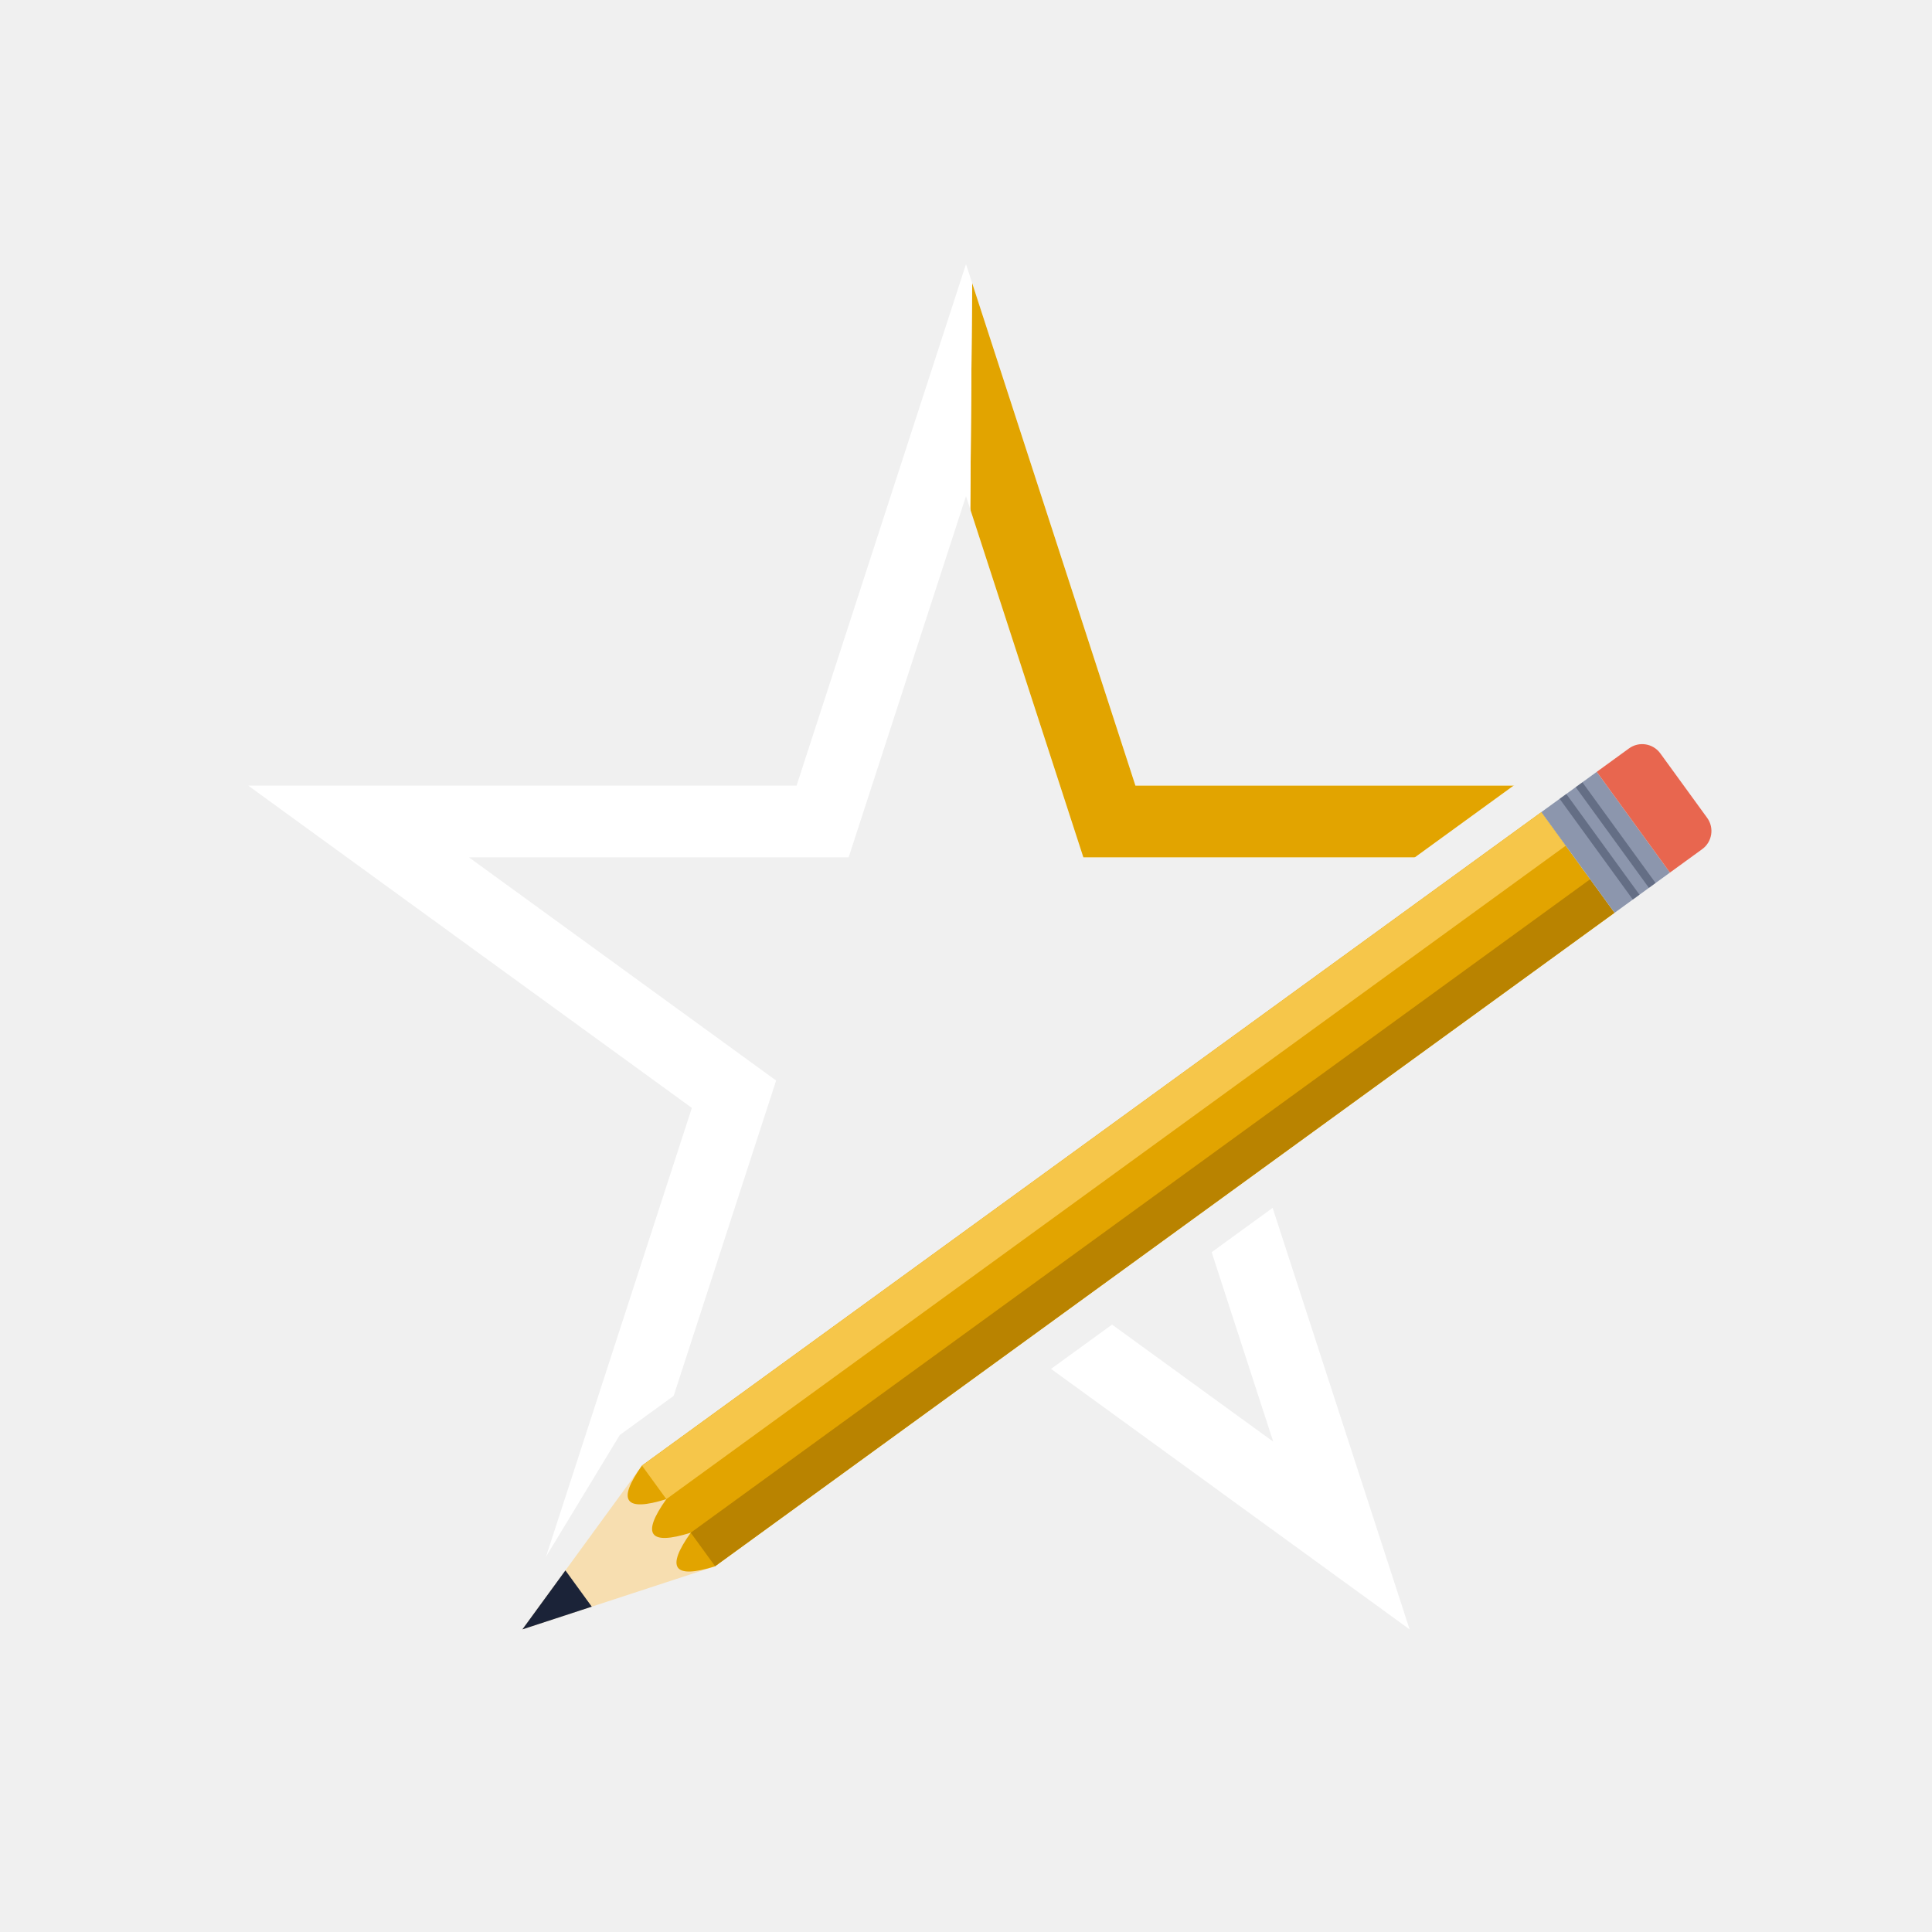
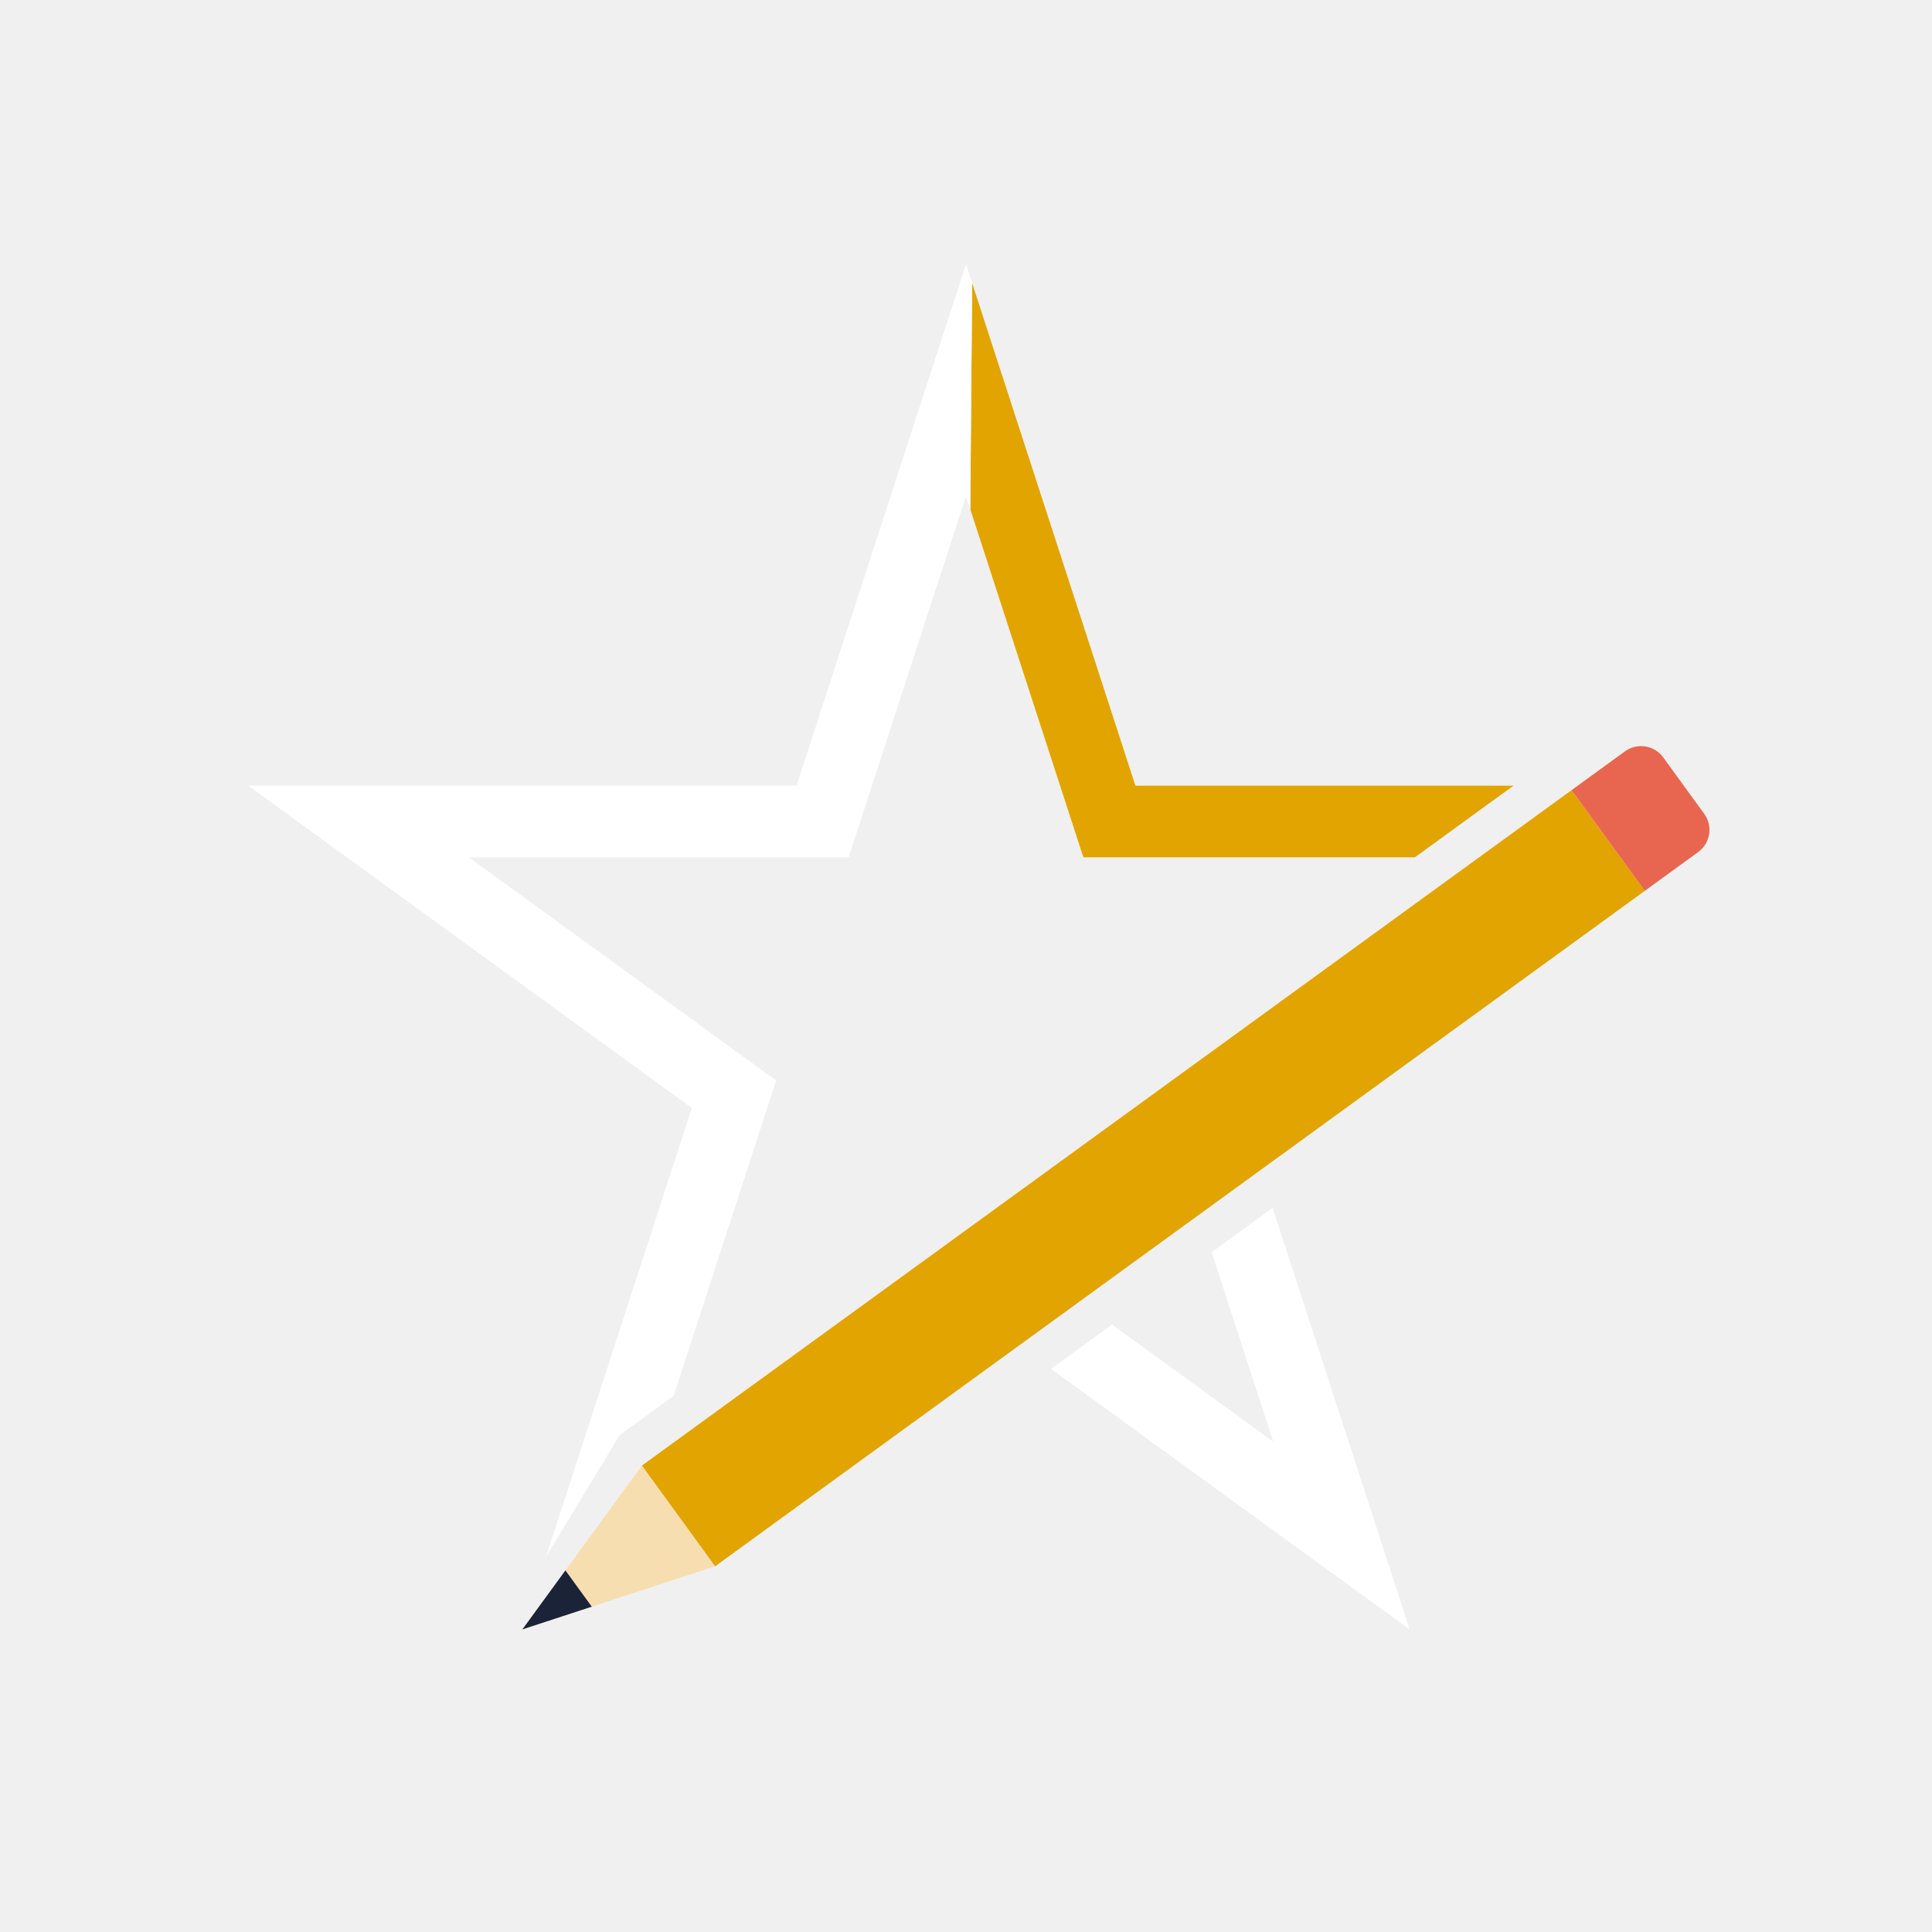
<svg xmlns="http://www.w3.org/2000/svg" viewBox="0 0 512 512">
  <defs>
    <mask id="b-k" maskUnits="userSpaceOnUse" x="0" y="0" width="512" height="512">
      <rect width="512" height="512" fill="#fff" />
      <g fill="#000">
        <g transform="translate(138.44 431.8) rotate(-36)">
          <path d="M-12 0L51.15 -26.5L390.42 -26.5L390.42 26.5L51.15 26.5Z" />
        </g>
      </g>
    </mask>
  </defs>
  <path d="M256 70L300.9 208.2L446.21 208.2L328.65 293.61L373.56 431.8L256 346.39L138.44 431.8L183.35 293.61L65.79 208.2L211.1 208.2ZM256 131.49L287.1 227.2L387.74 227.2L306.32 286.35L337.42 382.06L256 322.91L174.58 382.06L205.68 286.35L124.26 227.2L224.9 227.2Z" fill="#ffffff" fill-rule="evenodd" mask="url(#b-k)" />
  <clipPath id="b-c">
    <path d="M256 270L258 30L556 -30L556 208.2Z" />
  </clipPath>
  <path d="M256 70L300.9 208.2L446.21 208.2L328.65 293.61L373.56 431.8L256 346.39L138.44 431.8L183.35 293.61L65.79 208.2L211.1 208.2ZM256 131.49L287.1 227.2L387.74 227.2L306.32 286.35L337.42 382.06L256 322.91L174.58 382.06L205.68 286.35L124.26 227.2L224.9 227.2Z" fill="#e2a400" fill-rule="evenodd" mask="url(#b-k)" clip-path="url(#b-c)" />
  <g transform="translate(138.44 431.8) rotate(-36)">
    <path d="M0 0L51.15 -16.5L51.15 16.5Z" fill="#f7deb0" />
    <path d="M0 0L18.41 -5.94L18.41 5.94Z" fill="#1b2338" />
-     <path d="M345.77 -16.5L51.15 -16.5Q34.78 -11 51.15 -5.5Q34.78 0 51.15 5.5Q34.78 11 51.15 16.5L345.77 16.5Z" fill="#e2a400" />
-     <rect x="51.15" y="-16.5" width="294.62" height="11" fill="#f6c64a" mask="url(#b-b)" />
-     <rect x="51.15" y="5.5" width="294.62" height="11" fill="#b98300" mask="url(#b-b)" />
-     <mask id="b-b" maskUnits="userSpaceOnUse" x="-50" y="-100" width="480.42" height="200">
-       <path d="M345.77 -16.5L51.15 -16.5Q34.78 -11 51.15 -5.5Q34.78 0 51.15 5.5Q34.78 11 51.15 16.5L345.77 16.5Z" fill="#fff" />
-     </mask>
-     <rect x="345.77" y="-16.5" width="18.15" height="33" fill="#8c96ad" />
-     <rect x="351.76" y="-16.5" width="2.18" height="33" fill="#1b2338" opacity=".35" />
-     <rect x="357.03" y="-16.5" width="2.18" height="33" fill="#1b2338" opacity=".35" />
-     <path d="M363.92 -16.5H374.48A5.94 5.94 0 0 1 380.42 -10.56V10.56A5.94 5.94 0 0 1 374.48 16.5H363.92Z" fill="#e8664f" />
+     <rect x="51.15" y="-16.5" width="304.52" height="33" fill="#e2a400" />
+     <path d="M355.67 -16.5H373.16A7.26 7.26 0 0 1 380.42 -9.24V9.24A7.26 7.26 0 0 1 373.16 16.5H355.67Z" fill="#e8664f" />
  </g>
</svg>
